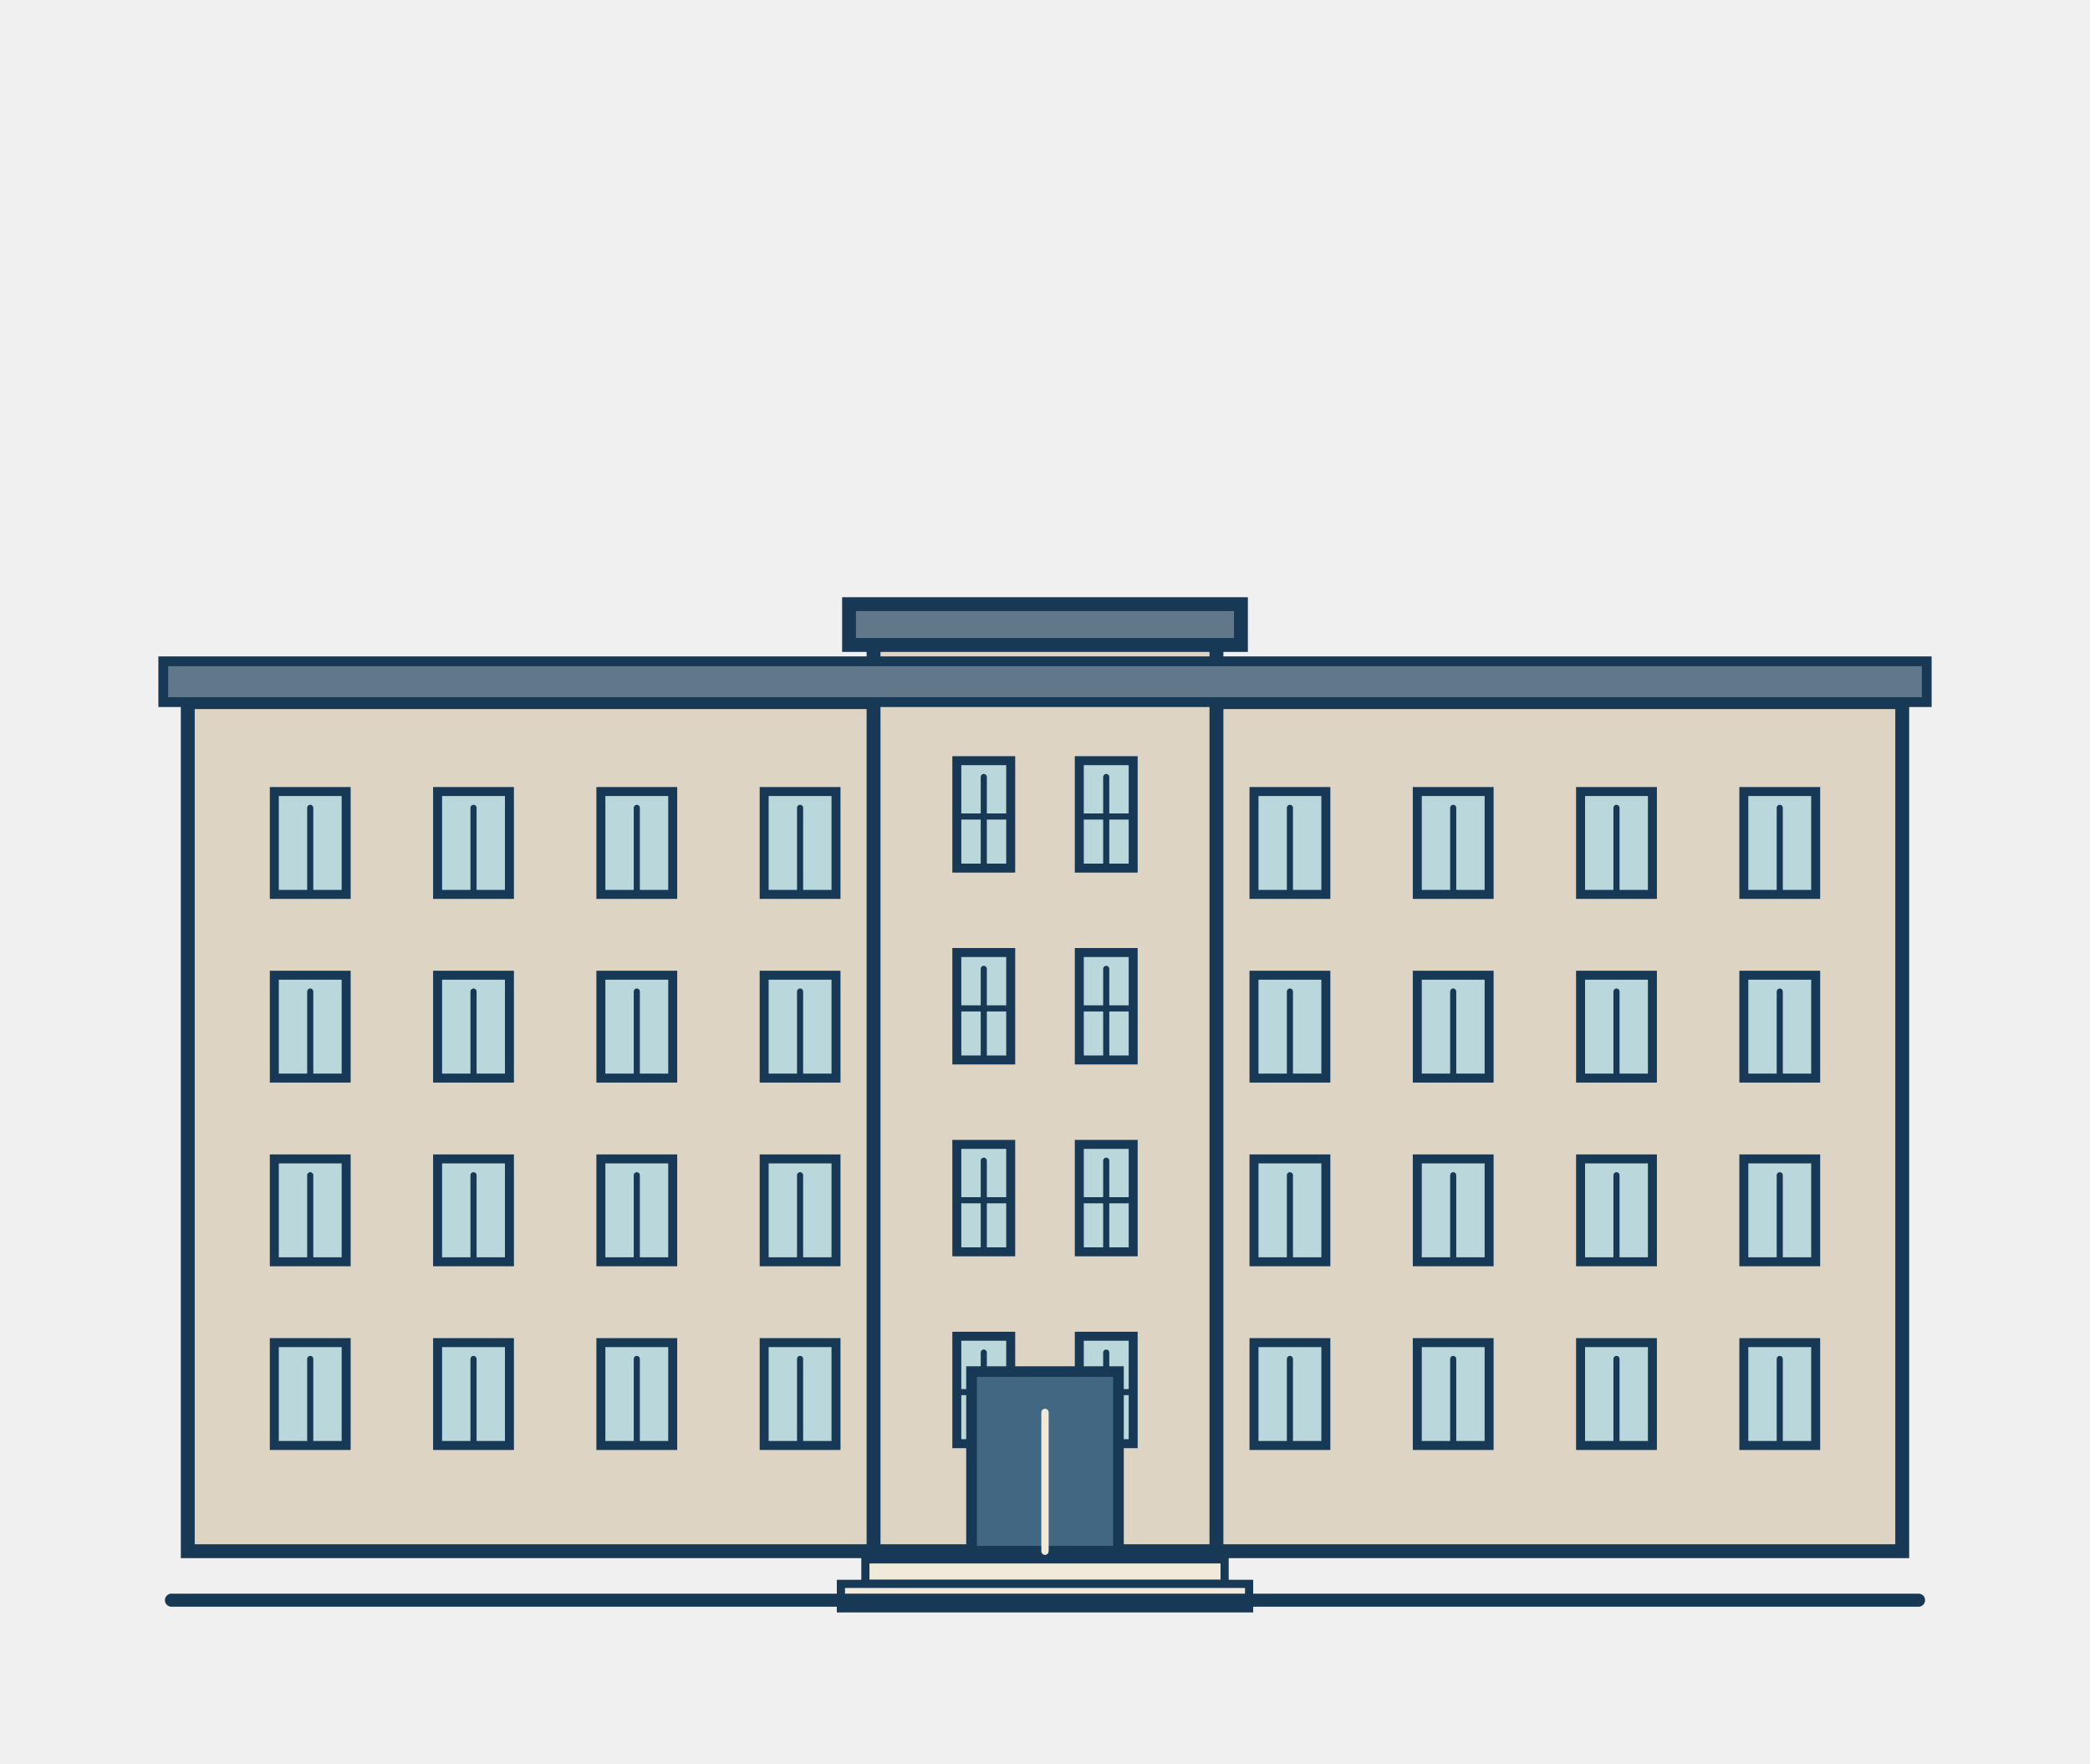
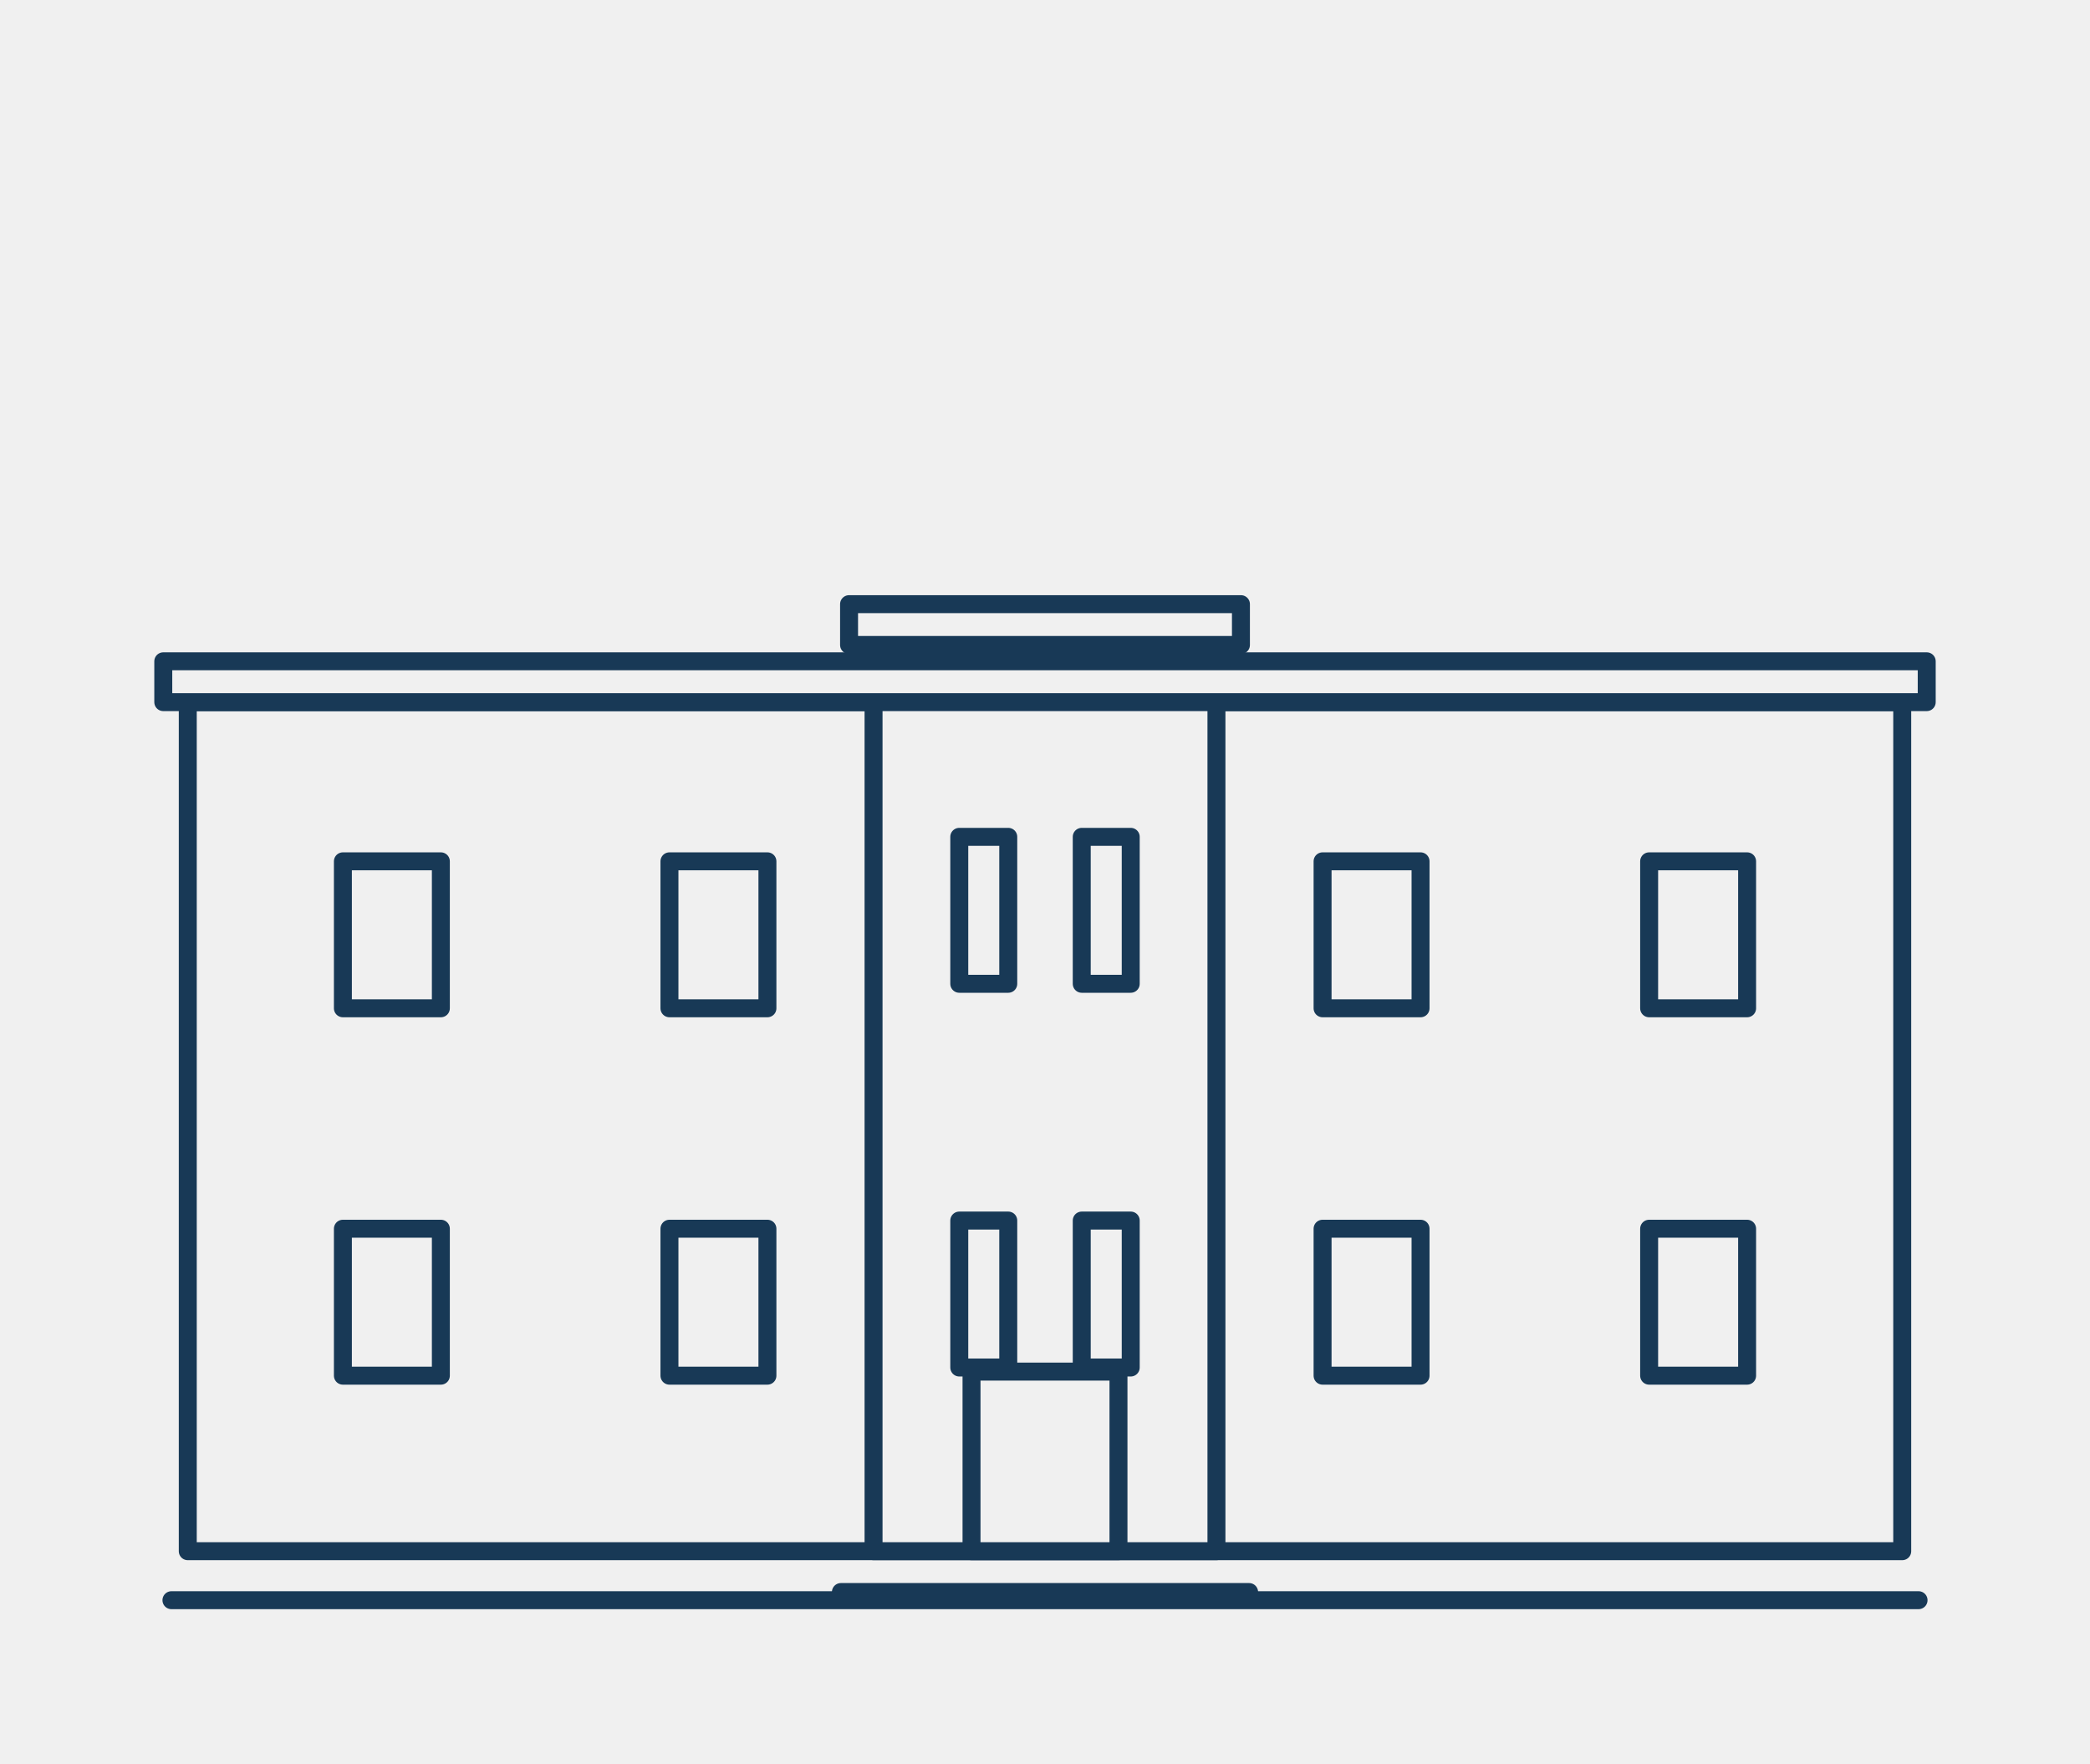
- <svg xmlns="http://www.w3.org/2000/svg" width="256" height="216" viewBox="0 0 256 216" role="img" aria-labelledby="duke-component-56-title duke-component-56-desc">
-   <rect x="23.0" y="86" width="210" height="104" fill="#DDD4C3" stroke="#183956" stroke-width="1.7" />
-   <rect x="33.6" y="96.95" width="8.8" height="12.6" fill="#BAD7DC" stroke="#183956" stroke-width="1.1" />
-   <line x1="38.0" y1="98.95" x2="38.0" y2="109.55" stroke="#183956" stroke-width="0.75" stroke-linecap="round" />
-   <rect x="53.6" y="96.95" width="8.8" height="12.6" fill="#BAD7DC" stroke="#183956" stroke-width="1.1" />
-   <line x1="58.0" y1="98.95" x2="58.0" y2="109.55" stroke="#183956" stroke-width="0.75" stroke-linecap="round" />
-   <rect x="73.6" y="96.95" width="8.8" height="12.6" fill="#BAD7DC" stroke="#183956" stroke-width="1.1" />
-   <line x1="78.0" y1="98.95" x2="78.0" y2="109.55" stroke="#183956" stroke-width="0.75" stroke-linecap="round" />
-   <rect x="93.6" y="96.95" width="8.8" height="12.6" fill="#BAD7DC" stroke="#183956" stroke-width="1.1" />
-   <line x1="98.0" y1="98.95" x2="98.0" y2="109.55" stroke="#183956" stroke-width="0.75" stroke-linecap="round" />
-   <rect x="113.6" y="96.95" width="8.8" height="12.6" fill="#BAD7DC" stroke="#183956" stroke-width="1.1" />
-   <line x1="118.0" y1="98.95" x2="118.0" y2="109.55" stroke="#183956" stroke-width="0.75" stroke-linecap="round" />
-   <rect x="133.6" y="96.95" width="8.8" height="12.6" fill="#BAD7DC" stroke="#183956" stroke-width="1.1" />
-   <line x1="138.0" y1="98.95" x2="138.0" y2="109.55" stroke="#183956" stroke-width="0.75" stroke-linecap="round" />
-   <rect x="153.6" y="96.95" width="8.8" height="12.6" fill="#BAD7DC" stroke="#183956" stroke-width="1.1" />
-   <line x1="158.0" y1="98.95" x2="158.0" y2="109.55" stroke="#183956" stroke-width="0.75" stroke-linecap="round" />
-   <rect x="173.6" y="96.95" width="8.8" height="12.6" fill="#BAD7DC" stroke="#183956" stroke-width="1.1" />
-   <line x1="178.0" y1="98.95" x2="178.0" y2="109.55" stroke="#183956" stroke-width="0.75" stroke-linecap="round" />
-   <rect x="193.6" y="96.95" width="8.8" height="12.6" fill="#BAD7DC" stroke="#183956" stroke-width="1.1" />
-   <line x1="198.0" y1="98.95" x2="198.0" y2="109.55" stroke="#183956" stroke-width="0.75" stroke-linecap="round" />
-   <rect x="213.6" y="96.95" width="8.8" height="12.6" fill="#BAD7DC" stroke="#183956" stroke-width="1.1" />
-   <line x1="218.0" y1="98.95" x2="218.0" y2="109.55" stroke="#183956" stroke-width="0.75" stroke-linecap="round" />
-   <rect x="33.6" y="119.45" width="8.8" height="12.6" fill="#BAD7DC" stroke="#183956" stroke-width="1.1" />
-   <line x1="38.0" y1="121.45" x2="38.0" y2="132.05" stroke="#183956" stroke-width="0.75" stroke-linecap="round" />
-   <rect x="53.6" y="119.45" width="8.8" height="12.6" fill="#BAD7DC" stroke="#183956" stroke-width="1.1" />
-   <line x1="58.0" y1="121.45" x2="58.0" y2="132.05" stroke="#183956" stroke-width="0.75" stroke-linecap="round" />
-   <rect x="73.6" y="119.45" width="8.8" height="12.6" fill="#BAD7DC" stroke="#183956" stroke-width="1.1" />
-   <line x1="78.0" y1="121.45" x2="78.0" y2="132.05" stroke="#183956" stroke-width="0.75" stroke-linecap="round" />
-   <rect x="93.6" y="119.45" width="8.8" height="12.6" fill="#BAD7DC" stroke="#183956" stroke-width="1.1" />
-   <line x1="98.0" y1="121.45" x2="98.0" y2="132.05" stroke="#183956" stroke-width="0.75" stroke-linecap="round" />
-   <rect x="113.6" y="119.45" width="8.8" height="12.6" fill="#BAD7DC" stroke="#183956" stroke-width="1.1" />
-   <line x1="118.0" y1="121.45" x2="118.0" y2="132.05" stroke="#183956" stroke-width="0.75" stroke-linecap="round" />
-   <rect x="133.6" y="119.45" width="8.8" height="12.6" fill="#BAD7DC" stroke="#183956" stroke-width="1.1" />
-   <line x1="138.0" y1="121.45" x2="138.0" y2="132.05" stroke="#183956" stroke-width="0.75" stroke-linecap="round" />
-   <rect x="153.6" y="119.45" width="8.8" height="12.6" fill="#BAD7DC" stroke="#183956" stroke-width="1.1" />
-   <line x1="158.0" y1="121.45" x2="158.0" y2="132.05" stroke="#183956" stroke-width="0.75" stroke-linecap="round" />
-   <rect x="173.6" y="119.45" width="8.8" height="12.6" fill="#BAD7DC" stroke="#183956" stroke-width="1.1" />
-   <line x1="178.0" y1="121.45" x2="178.0" y2="132.05" stroke="#183956" stroke-width="0.75" stroke-linecap="round" />
-   <rect x="193.6" y="119.45" width="8.8" height="12.6" fill="#BAD7DC" stroke="#183956" stroke-width="1.1" />
-   <line x1="198.0" y1="121.45" x2="198.0" y2="132.05" stroke="#183956" stroke-width="0.75" stroke-linecap="round" />
-   <rect x="213.6" y="119.45" width="8.8" height="12.6" fill="#BAD7DC" stroke="#183956" stroke-width="1.1" />
-   <line x1="218.0" y1="121.45" x2="218.0" y2="132.05" stroke="#183956" stroke-width="0.75" stroke-linecap="round" />
-   <rect x="33.6" y="141.95" width="8.8" height="12.6" fill="#BAD7DC" stroke="#183956" stroke-width="1.1" />
-   <line x1="38.0" y1="143.95" x2="38.0" y2="154.55" stroke="#183956" stroke-width="0.75" stroke-linecap="round" />
-   <rect x="53.6" y="141.95" width="8.8" height="12.6" fill="#BAD7DC" stroke="#183956" stroke-width="1.1" />
-   <line x1="58.0" y1="143.95" x2="58.0" y2="154.55" stroke="#183956" stroke-width="0.75" stroke-linecap="round" />
-   <rect x="73.6" y="141.95" width="8.8" height="12.6" fill="#BAD7DC" stroke="#183956" stroke-width="1.1" />
-   <line x1="78.0" y1="143.95" x2="78.0" y2="154.55" stroke="#183956" stroke-width="0.75" stroke-linecap="round" />
-   <rect x="93.6" y="141.95" width="8.8" height="12.6" fill="#BAD7DC" stroke="#183956" stroke-width="1.1" />
-   <line x1="98.0" y1="143.95" x2="98.0" y2="154.55" stroke="#183956" stroke-width="0.75" stroke-linecap="round" />
-   <rect x="113.6" y="141.95" width="8.8" height="12.6" fill="#BAD7DC" stroke="#183956" stroke-width="1.1" />
-   <line x1="118.0" y1="143.95" x2="118.0" y2="154.55" stroke="#183956" stroke-width="0.75" stroke-linecap="round" />
-   <rect x="133.6" y="141.95" width="8.8" height="12.6" fill="#BAD7DC" stroke="#183956" stroke-width="1.1" />
-   <line x1="138.0" y1="143.95" x2="138.0" y2="154.55" stroke="#183956" stroke-width="0.75" stroke-linecap="round" />
-   <rect x="153.6" y="141.95" width="8.8" height="12.6" fill="#BAD7DC" stroke="#183956" stroke-width="1.1" />
-   <line x1="158.0" y1="143.95" x2="158.0" y2="154.55" stroke="#183956" stroke-width="0.75" stroke-linecap="round" />
-   <rect x="173.6" y="141.95" width="8.8" height="12.6" fill="#BAD7DC" stroke="#183956" stroke-width="1.1" />
-   <line x1="178.0" y1="143.95" x2="178.0" y2="154.55" stroke="#183956" stroke-width="0.75" stroke-linecap="round" />
-   <rect x="193.6" y="141.95" width="8.8" height="12.6" fill="#BAD7DC" stroke="#183956" stroke-width="1.1" />
-   <line x1="198.0" y1="143.95" x2="198.0" y2="154.55" stroke="#183956" stroke-width="0.75" stroke-linecap="round" />
-   <rect x="213.6" y="141.95" width="8.8" height="12.6" fill="#BAD7DC" stroke="#183956" stroke-width="1.1" />
-   <line x1="218.0" y1="143.95" x2="218.0" y2="154.55" stroke="#183956" stroke-width="0.75" stroke-linecap="round" />
-   <rect x="33.6" y="164.45" width="8.8" height="12.6" fill="#BAD7DC" stroke="#183956" stroke-width="1.1" />
-   <line x1="38.0" y1="166.45" x2="38.0" y2="177.05" stroke="#183956" stroke-width="0.75" stroke-linecap="round" />
-   <rect x="53.6" y="164.45" width="8.8" height="12.6" fill="#BAD7DC" stroke="#183956" stroke-width="1.1" />
-   <line x1="58.0" y1="166.45" x2="58.0" y2="177.05" stroke="#183956" stroke-width="0.75" stroke-linecap="round" />
-   <rect x="73.6" y="164.45" width="8.8" height="12.6" fill="#BAD7DC" stroke="#183956" stroke-width="1.1" />
-   <line x1="78.0" y1="166.45" x2="78.0" y2="177.05" stroke="#183956" stroke-width="0.75" stroke-linecap="round" />
-   <rect x="93.6" y="164.45" width="8.8" height="12.6" fill="#BAD7DC" stroke="#183956" stroke-width="1.1" />
-   <line x1="98.0" y1="166.45" x2="98.0" y2="177.05" stroke="#183956" stroke-width="0.75" stroke-linecap="round" />
-   <rect x="113.6" y="164.45" width="8.8" height="12.6" fill="#BAD7DC" stroke="#183956" stroke-width="1.1" />
-   <line x1="118.0" y1="166.45" x2="118.0" y2="177.05" stroke="#183956" stroke-width="0.75" stroke-linecap="round" />
-   <rect x="133.6" y="164.45" width="8.8" height="12.6" fill="#BAD7DC" stroke="#183956" stroke-width="1.1" />
-   <line x1="138.0" y1="166.45" x2="138.0" y2="177.05" stroke="#183956" stroke-width="0.75" stroke-linecap="round" />
-   <rect x="153.6" y="164.45" width="8.8" height="12.6" fill="#BAD7DC" stroke="#183956" stroke-width="1.1" />
-   <line x1="158.0" y1="166.45" x2="158.0" y2="177.05" stroke="#183956" stroke-width="0.75" stroke-linecap="round" />
-   <rect x="173.6" y="164.45" width="8.8" height="12.6" fill="#BAD7DC" stroke="#183956" stroke-width="1.1" />
-   <line x1="178.0" y1="166.45" x2="178.0" y2="177.05" stroke="#183956" stroke-width="0.75" stroke-linecap="round" />
-   <rect x="193.6" y="164.45" width="8.8" height="12.6" fill="#BAD7DC" stroke="#183956" stroke-width="1.1" />
-   <line x1="198.0" y1="166.45" x2="198.0" y2="177.05" stroke="#183956" stroke-width="0.75" stroke-linecap="round" />
-   <rect x="213.6" y="164.45" width="8.8" height="12.6" fill="#BAD7DC" stroke="#183956" stroke-width="1.1" />
-   <line x1="218.0" y1="166.45" x2="218.0" y2="177.05" stroke="#183956" stroke-width="0.75" stroke-linecap="round" />
-   <rect x="107.0" y="78" width="42" height="112" fill="#DDD4C3" stroke="#183956" stroke-width="1.7" />
-   <rect x="117.2" y="93.17" width="6.6" height="13.16" fill="#BAD7DC" stroke="#183956" stroke-width="1.1" />
-   <line x1="120.5" y1="95.17" x2="120.5" y2="106.33" stroke="#183956" stroke-width="0.75" stroke-linecap="round" />
-   <line x1="117.2" y1="100.013" x2="123.8" y2="100.013" stroke="#183956" stroke-width="0.75" stroke-linecap="round" />
-   <rect x="132.2" y="93.17" width="6.6" height="13.16" fill="#BAD7DC" stroke="#183956" stroke-width="1.1" />
-   <line x1="135.5" y1="95.17" x2="135.5" y2="106.33" stroke="#183956" stroke-width="0.75" stroke-linecap="round" />
-   <line x1="132.2" y1="100.013" x2="138.8" y2="100.013" stroke="#183956" stroke-width="0.75" stroke-linecap="round" />
-   <rect x="117.2" y="116.67" width="6.6" height="13.16" fill="#BAD7DC" stroke="#183956" stroke-width="1.1" />
-   <line x1="120.5" y1="118.67" x2="120.5" y2="129.83" stroke="#183956" stroke-width="0.75" stroke-linecap="round" />
-   <line x1="117.2" y1="123.513" x2="123.8" y2="123.513" stroke="#183956" stroke-width="0.75" stroke-linecap="round" />
-   <rect x="132.2" y="116.67" width="6.6" height="13.16" fill="#BAD7DC" stroke="#183956" stroke-width="1.1" />
-   <line x1="135.5" y1="118.67" x2="135.5" y2="129.83" stroke="#183956" stroke-width="0.75" stroke-linecap="round" />
-   <line x1="132.2" y1="123.513" x2="138.8" y2="123.513" stroke="#183956" stroke-width="0.75" stroke-linecap="round" />
-   <rect x="117.2" y="140.17" width="6.6" height="13.16" fill="#BAD7DC" stroke="#183956" stroke-width="1.1" />
-   <line x1="120.5" y1="142.17" x2="120.5" y2="153.33" stroke="#183956" stroke-width="0.75" stroke-linecap="round" />
-   <line x1="117.2" y1="147.013" x2="123.8" y2="147.013" stroke="#183956" stroke-width="0.75" stroke-linecap="round" />
-   <rect x="132.2" y="140.17" width="6.6" height="13.16" fill="#BAD7DC" stroke="#183956" stroke-width="1.1" />
-   <line x1="135.5" y1="142.17" x2="135.5" y2="153.33" stroke="#183956" stroke-width="0.75" stroke-linecap="round" />
-   <line x1="132.2" y1="147.013" x2="138.8" y2="147.013" stroke="#183956" stroke-width="0.75" stroke-linecap="round" />
-   <rect x="117.2" y="163.67" width="6.6" height="13.16" fill="#BAD7DC" stroke="#183956" stroke-width="1.1" />
-   <line x1="120.5" y1="165.67" x2="120.5" y2="176.83" stroke="#183956" stroke-width="0.75" stroke-linecap="round" />
-   <line x1="117.2" y1="170.513" x2="123.8" y2="170.513" stroke="#183956" stroke-width="0.75" stroke-linecap="round" />
-   <rect x="132.2" y="163.67" width="6.6" height="13.16" fill="#BAD7DC" stroke="#183956" stroke-width="1.1" />
-   <line x1="135.5" y1="165.67" x2="135.5" y2="176.83" stroke="#183956" stroke-width="0.75" stroke-linecap="round" />
-   <line x1="132.2" y1="170.513" x2="138.8" y2="170.513" stroke="#183956" stroke-width="0.75" stroke-linecap="round" />
-   <rect x="104.0" y="74" width="48" height="5" fill="#60788A" stroke="#183956" stroke-width="1.7" />
-   <rect x="20.0" y="81" width="216" height="5" fill="#60788A" stroke="#183956" stroke-width="1.2" />
-   <rect x="119" y="168" width="18" height="22" fill="#416782" stroke="#183956" stroke-width="1.3" />
-   <line x1="128.0" y1="173" x2="128.0" y2="190" stroke="#F1EADB" stroke-width="0.9" stroke-linecap="round" />
-   <rect x="106" y="191" width="44" height="3" fill="#F1EADB" stroke="#183956" stroke-width="1" />
-   <rect x="103" y="194" width="50" height="3" fill="#F1EADB" stroke="#183956" stroke-width="1" />
-   <line x1="21" y1="196" x2="235" y2="196" stroke="#183956" stroke-width="1.6" stroke-linecap="round" />
+ <svg xmlns="http://www.w3.org/2000/svg" viewBox="0 0 256 216" width="256" height="216" color="#183956" role="img" aria-labelledby="duke-55-title">
+   <defs>
+     <mask id="duke-55-cut-1" maskUnits="userSpaceOnUse" x="-10" y="-10" width="276" height="236" style="mask-type:luminance">
+       <rect x="-10" y="-10" width="276" height="236" fill="white" />
+       <rect x="42.0" y="105.5" width="12" height="18" fill="black" stroke="none" />
+     </mask>
+     <mask id="duke-55-cut-2" maskUnits="userSpaceOnUse" x="-10" y="-10" width="276" height="236" style="mask-type:luminance">
+       <rect x="-10" y="-10" width="276" height="236" fill="white" />
+       <rect x="82.0" y="105.5" width="12" height="18" fill="black" stroke="none" />
+     </mask>
+     <mask id="duke-55-cut-3" maskUnits="userSpaceOnUse" x="-10" y="-10" width="276" height="236" style="mask-type:luminance">
+       <rect x="-10" y="-10" width="276" height="236" fill="white" />
+       <rect x="122.0" y="105.5" width="12" height="18" fill="black" stroke="none" />
+     </mask>
+     <mask id="duke-55-cut-4" maskUnits="userSpaceOnUse" x="-10" y="-10" width="276" height="236" style="mask-type:luminance">
+       <rect x="-10" y="-10" width="276" height="236" fill="white" />
+       <rect x="162.0" y="105.5" width="12" height="18" fill="black" stroke="none" />
+     </mask>
+     <mask id="duke-55-cut-5" maskUnits="userSpaceOnUse" x="-10" y="-10" width="276" height="236" style="mask-type:luminance">
+       <rect x="-10" y="-10" width="276" height="236" fill="white" />
+       <rect x="202.0" y="105.5" width="12" height="18" fill="black" stroke="none" />
+     </mask>
+     <mask id="duke-55-cut-6" maskUnits="userSpaceOnUse" x="-10" y="-10" width="276" height="236" style="mask-type:luminance">
+       <rect x="-10" y="-10" width="276" height="236" fill="white" />
+       <rect x="42.0" y="150.5" width="12" height="18" fill="black" stroke="none" />
+     </mask>
+     <mask id="duke-55-cut-7" maskUnits="userSpaceOnUse" x="-10" y="-10" width="276" height="236" style="mask-type:luminance">
+       <rect x="-10" y="-10" width="276" height="236" fill="white" />
+       <rect x="82.0" y="150.5" width="12" height="18" fill="black" stroke="none" />
+     </mask>
+     <mask id="duke-55-cut-8" maskUnits="userSpaceOnUse" x="-10" y="-10" width="276" height="236" style="mask-type:luminance">
+       <rect x="-10" y="-10" width="276" height="236" fill="white" />
+       <rect x="122.0" y="150.5" width="12" height="18" fill="black" stroke="none" />
+     </mask>
+     <mask id="duke-55-cut-9" maskUnits="userSpaceOnUse" x="-10" y="-10" width="276" height="236" style="mask-type:luminance">
+       <rect x="-10" y="-10" width="276" height="236" fill="white" />
+       <rect x="162.0" y="150.5" width="12" height="18" fill="black" stroke="none" />
+     </mask>
+     <mask id="duke-55-cut-10" maskUnits="userSpaceOnUse" x="-10" y="-10" width="276" height="236" style="mask-type:luminance">
+       <rect x="-10" y="-10" width="276" height="236" fill="white" />
+       <rect x="202.0" y="150.5" width="12" height="18" fill="black" stroke="none" />
+     </mask>
+     <mask id="duke-55-cut-11" maskUnits="userSpaceOnUse" x="-10" y="-10" width="276" height="236" style="mask-type:luminance">
+       <rect x="-10" y="-10" width="276" height="236" fill="white" />
+       <rect x="107.0" y="78" width="42" height="112" fill="black" stroke="none" />
+     </mask>
+     <mask id="duke-55-cut-12" maskUnits="userSpaceOnUse" x="-10" y="-10" width="276" height="236" style="mask-type:luminance">
+       <rect x="-10" y="-10" width="276" height="236" fill="white" />
+       <rect x="117.5" y="102.5" width="6.0" height="18" fill="black" stroke="none" />
+     </mask>
+     <mask id="duke-55-cut-13" maskUnits="userSpaceOnUse" x="-10" y="-10" width="276" height="236" style="mask-type:luminance">
+       <rect x="-10" y="-10" width="276" height="236" fill="white" />
+       <rect x="132.5" y="102.5" width="6.0" height="18" fill="black" stroke="none" />
+     </mask>
+     <mask id="duke-55-cut-14" maskUnits="userSpaceOnUse" x="-10" y="-10" width="276" height="236" style="mask-type:luminance">
+       <rect x="-10" y="-10" width="276" height="236" fill="white" />
+       <rect x="117.5" y="149.5" width="6.0" height="18" fill="black" stroke="none" />
+     </mask>
+     <mask id="duke-55-cut-15" maskUnits="userSpaceOnUse" x="-10" y="-10" width="276" height="236" style="mask-type:luminance">
+       <rect x="-10" y="-10" width="276" height="236" fill="white" />
+       <rect x="132.5" y="149.5" width="6.0" height="18" fill="black" stroke="none" />
+     </mask>
+     <mask id="duke-55-cut-16" maskUnits="userSpaceOnUse" x="-10" y="-10" width="276" height="236" style="mask-type:luminance">
+       <rect x="-10" y="-10" width="276" height="236" fill="white" />
+       <rect x="104.0" y="74" width="48" height="5" fill="black" stroke="none" />
+     </mask>
+     <mask id="duke-55-cut-17" maskUnits="userSpaceOnUse" x="-10" y="-10" width="276" height="236" style="mask-type:luminance">
+       <rect x="-10" y="-10" width="276" height="236" fill="white" />
+       <rect x="20.0" y="81" width="216" height="5" fill="black" stroke="none" />
+     </mask>
+     <mask id="duke-55-cut-18" maskUnits="userSpaceOnUse" x="-10" y="-10" width="276" height="236" style="mask-type:luminance">
+       <rect x="-10" y="-10" width="276" height="236" fill="white" />
+       <rect x="119" y="168" width="18" height="22" fill="black" stroke="none" />
+     </mask>
+   </defs>
+   <g mask="url(#duke-55-cut-18)">
+     <g mask="url(#duke-55-cut-17)">
+       <g mask="url(#duke-55-cut-16)">
+         <g mask="url(#duke-55-cut-15)">
+           <g mask="url(#duke-55-cut-14)">
+             <g mask="url(#duke-55-cut-13)">
+               <g mask="url(#duke-55-cut-12)">
+                 <g mask="url(#duke-55-cut-11)">
+                   <g mask="url(#duke-55-cut-10)">
+                     <g mask="url(#duke-55-cut-9)">
+                       <g mask="url(#duke-55-cut-8)">
+                         <g mask="url(#duke-55-cut-7)">
+                           <g mask="url(#duke-55-cut-6)">
+                             <g mask="url(#duke-55-cut-5)">
+                               <g mask="url(#duke-55-cut-4)">
+                                 <g mask="url(#duke-55-cut-3)">
+                                   <g mask="url(#duke-55-cut-2)">
+                                     <g mask="url(#duke-55-cut-1)">
+                                       <rect x="23.0" y="86" width="210" height="104" fill="none" stroke="currentColor" stroke-width="2.2" stroke-linecap="round" stroke-linejoin="round" />
+                                     </g>
+                                     <rect x="42.0" y="105.5" width="12" height="18" fill="none" stroke="currentColor" stroke-width="2.2" stroke-linecap="round" stroke-linejoin="round" />
+                                   </g>
+                                   <rect x="82.0" y="105.5" width="12" height="18" fill="none" stroke="currentColor" stroke-width="2.2" stroke-linecap="round" stroke-linejoin="round" />
+                                 </g>
+                                 <rect x="122.0" y="105.5" width="12" height="18" fill="none" stroke="currentColor" stroke-width="2.2" stroke-linecap="round" stroke-linejoin="round" />
+                               </g>
+                               <rect x="162.0" y="105.5" width="12" height="18" fill="none" stroke="currentColor" stroke-width="2.2" stroke-linecap="round" stroke-linejoin="round" />
+                             </g>
+                             <rect x="202.0" y="105.5" width="12" height="18" fill="none" stroke="currentColor" stroke-width="2.2" stroke-linecap="round" stroke-linejoin="round" />
+                           </g>
+                           <rect x="42.0" y="150.5" width="12" height="18" fill="none" stroke="currentColor" stroke-width="2.2" stroke-linecap="round" stroke-linejoin="round" />
+                         </g>
+                         <rect x="82.0" y="150.5" width="12" height="18" fill="none" stroke="currentColor" stroke-width="2.2" stroke-linecap="round" stroke-linejoin="round" />
+                       </g>
+                       <rect x="122.0" y="150.5" width="12" height="18" fill="none" stroke="currentColor" stroke-width="2.2" stroke-linecap="round" stroke-linejoin="round" />
+                     </g>
+                     <rect x="162.0" y="150.5" width="12" height="18" fill="none" stroke="currentColor" stroke-width="2.2" stroke-linecap="round" stroke-linejoin="round" />
+                   </g>
+                   <rect x="202.0" y="150.5" width="12" height="18" fill="none" stroke="currentColor" stroke-width="2.2" stroke-linecap="round" stroke-linejoin="round" />
+                 </g>
+                 <rect x="107.0" y="78" width="42" height="112" fill="none" stroke="currentColor" stroke-width="2.2" stroke-linecap="round" stroke-linejoin="round" />
+               </g>
+               <rect x="117.5" y="102.5" width="6.0" height="18" fill="none" stroke="currentColor" stroke-width="2.2" stroke-linecap="round" stroke-linejoin="round" />
+             </g>
+             <rect x="132.5" y="102.5" width="6.0" height="18" fill="none" stroke="currentColor" stroke-width="2.2" stroke-linecap="round" stroke-linejoin="round" />
+           </g>
+           <rect x="117.5" y="149.5" width="6.0" height="18" fill="none" stroke="currentColor" stroke-width="2.2" stroke-linecap="round" stroke-linejoin="round" />
+         </g>
+         <rect x="132.5" y="149.5" width="6.0" height="18" fill="none" stroke="currentColor" stroke-width="2.2" stroke-linecap="round" stroke-linejoin="round" />
+       </g>
+       <rect x="104.0" y="74" width="48" height="5" fill="none" stroke="currentColor" stroke-width="2.2" stroke-linecap="round" stroke-linejoin="round" />
+     </g>
+     <rect x="20.0" y="81" width="216" height="5" fill="none" stroke="currentColor" stroke-width="2.2" stroke-linecap="round" stroke-linejoin="round" />
+   </g>
+   <rect x="119" y="168" width="18" height="22" fill="none" stroke="currentColor" stroke-width="2.2" stroke-linecap="round" stroke-linejoin="round" />
+   <line x1="103" y1="195" x2="153" y2="195" fill="none" stroke="currentColor" stroke-width="2.2" stroke-linecap="round" stroke-linejoin="round" />
+   <line x1="21" y1="196" x2="235" y2="196" fill="none" stroke="currentColor" stroke-width="2.2" stroke-linecap="round" stroke-linejoin="round" />
</svg>
